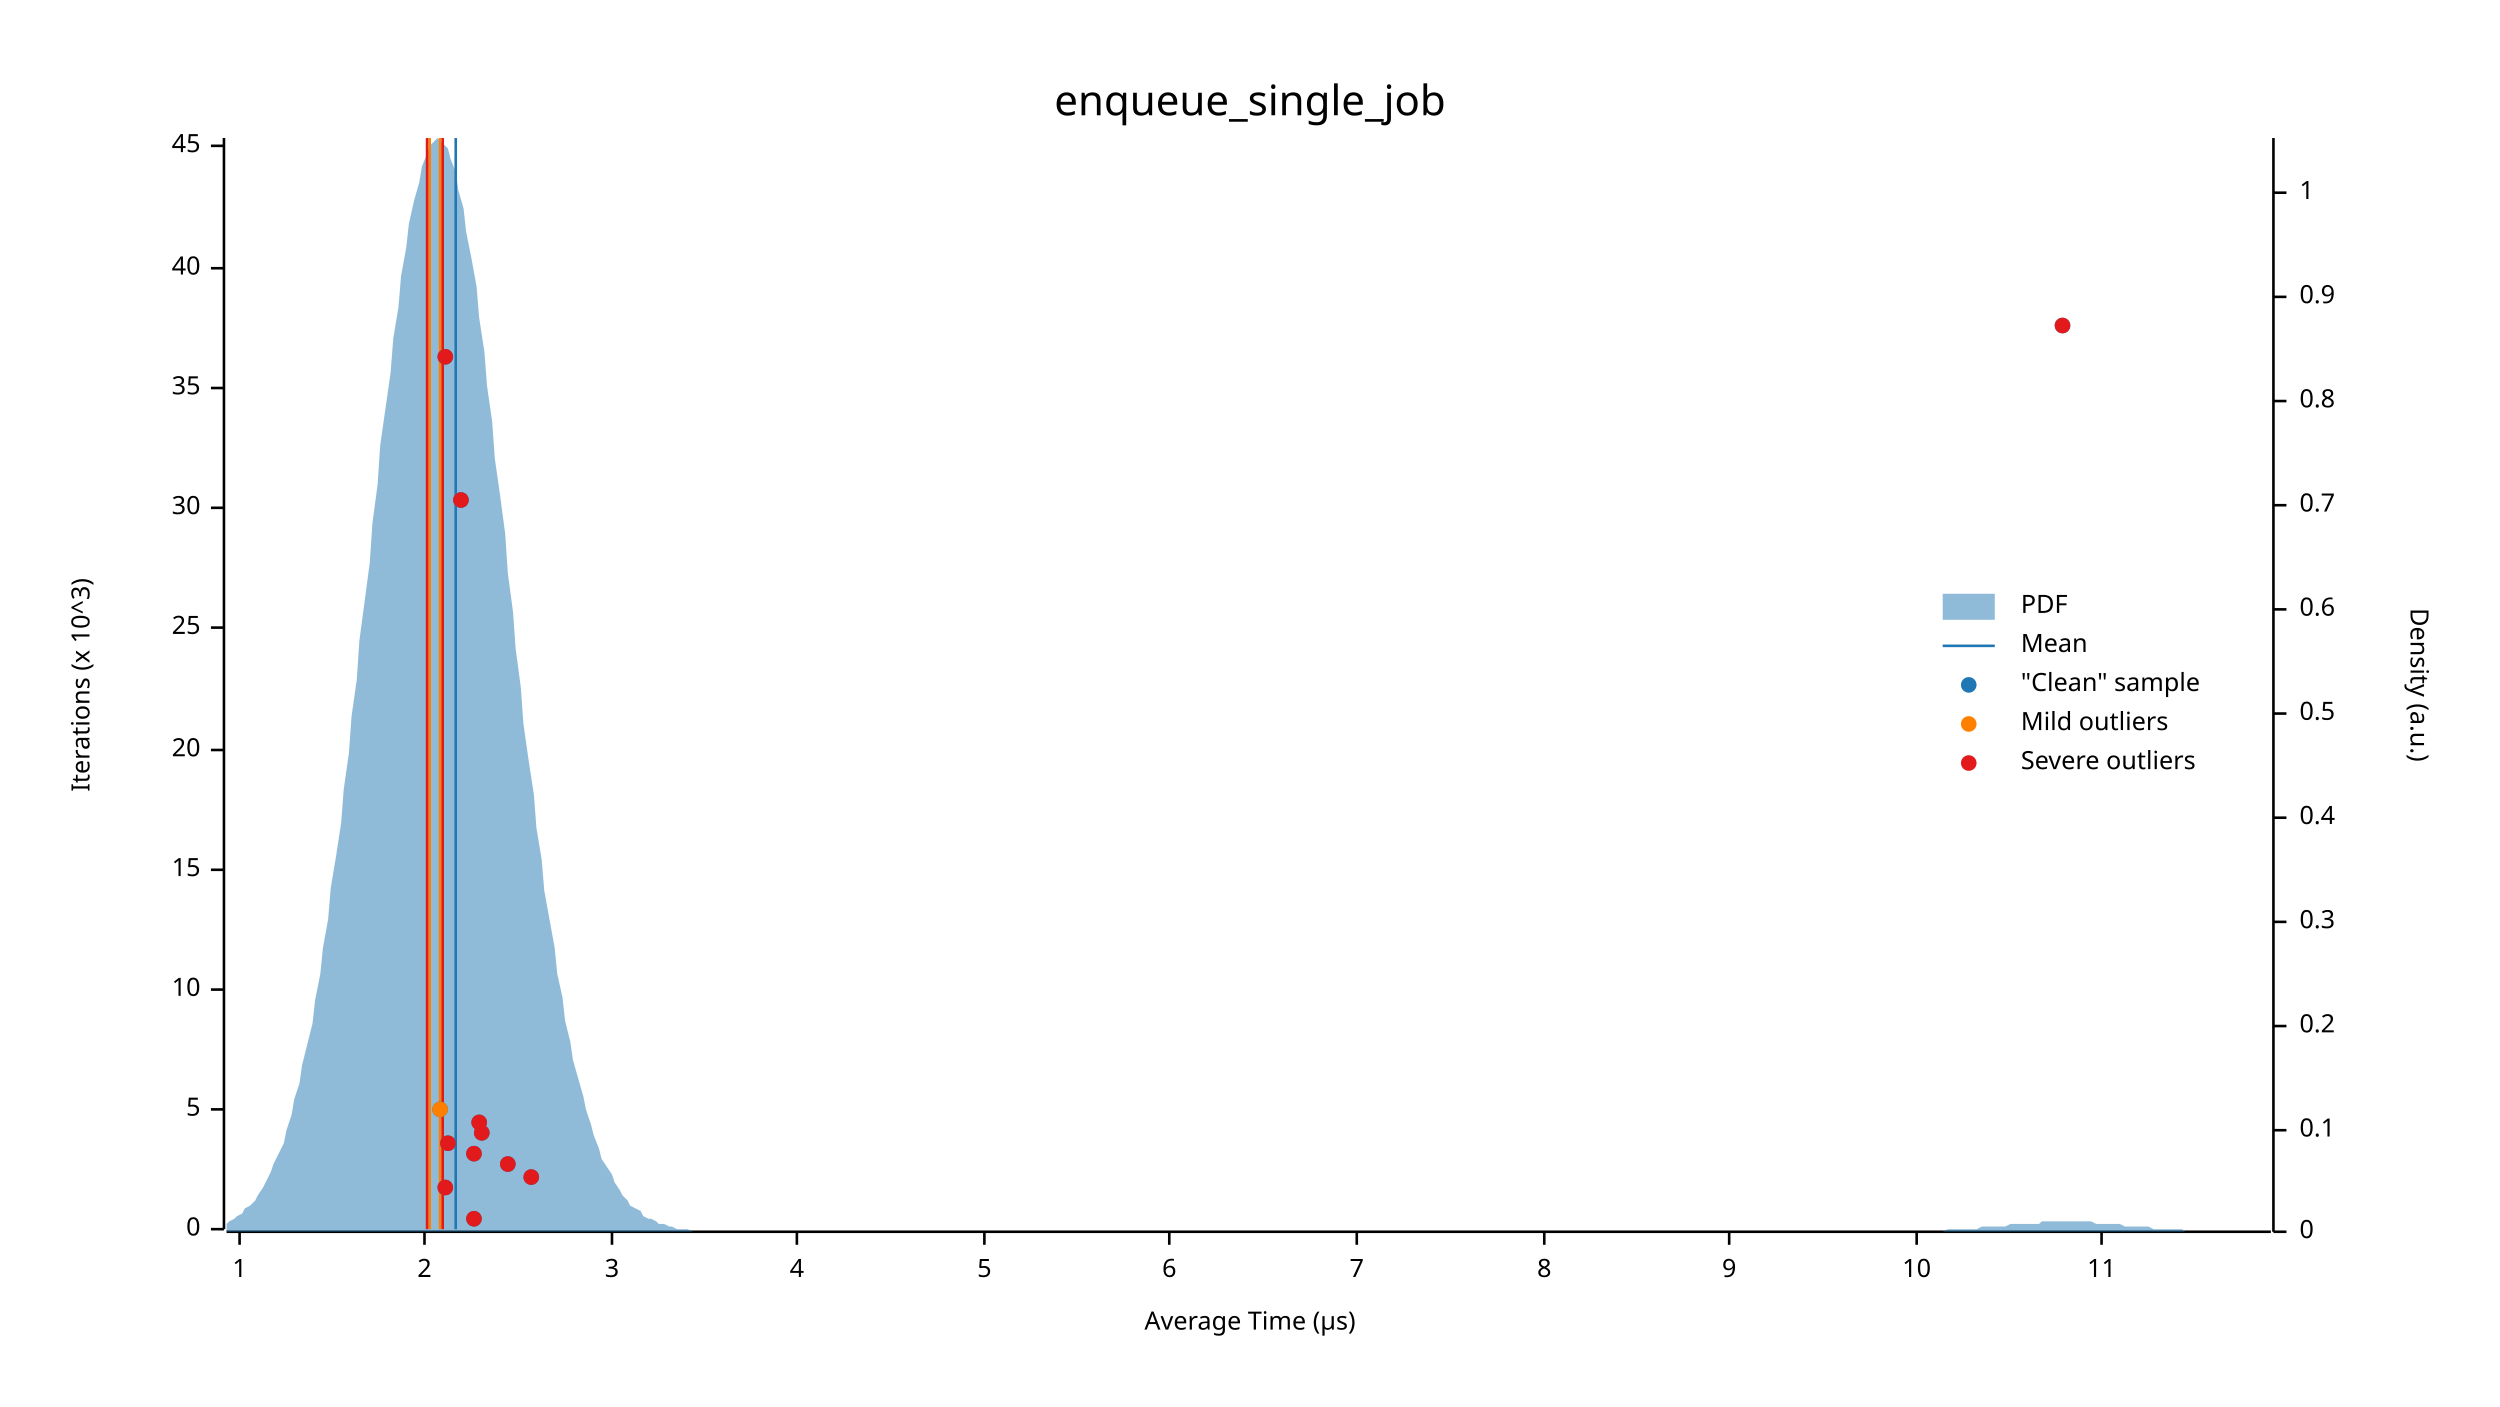
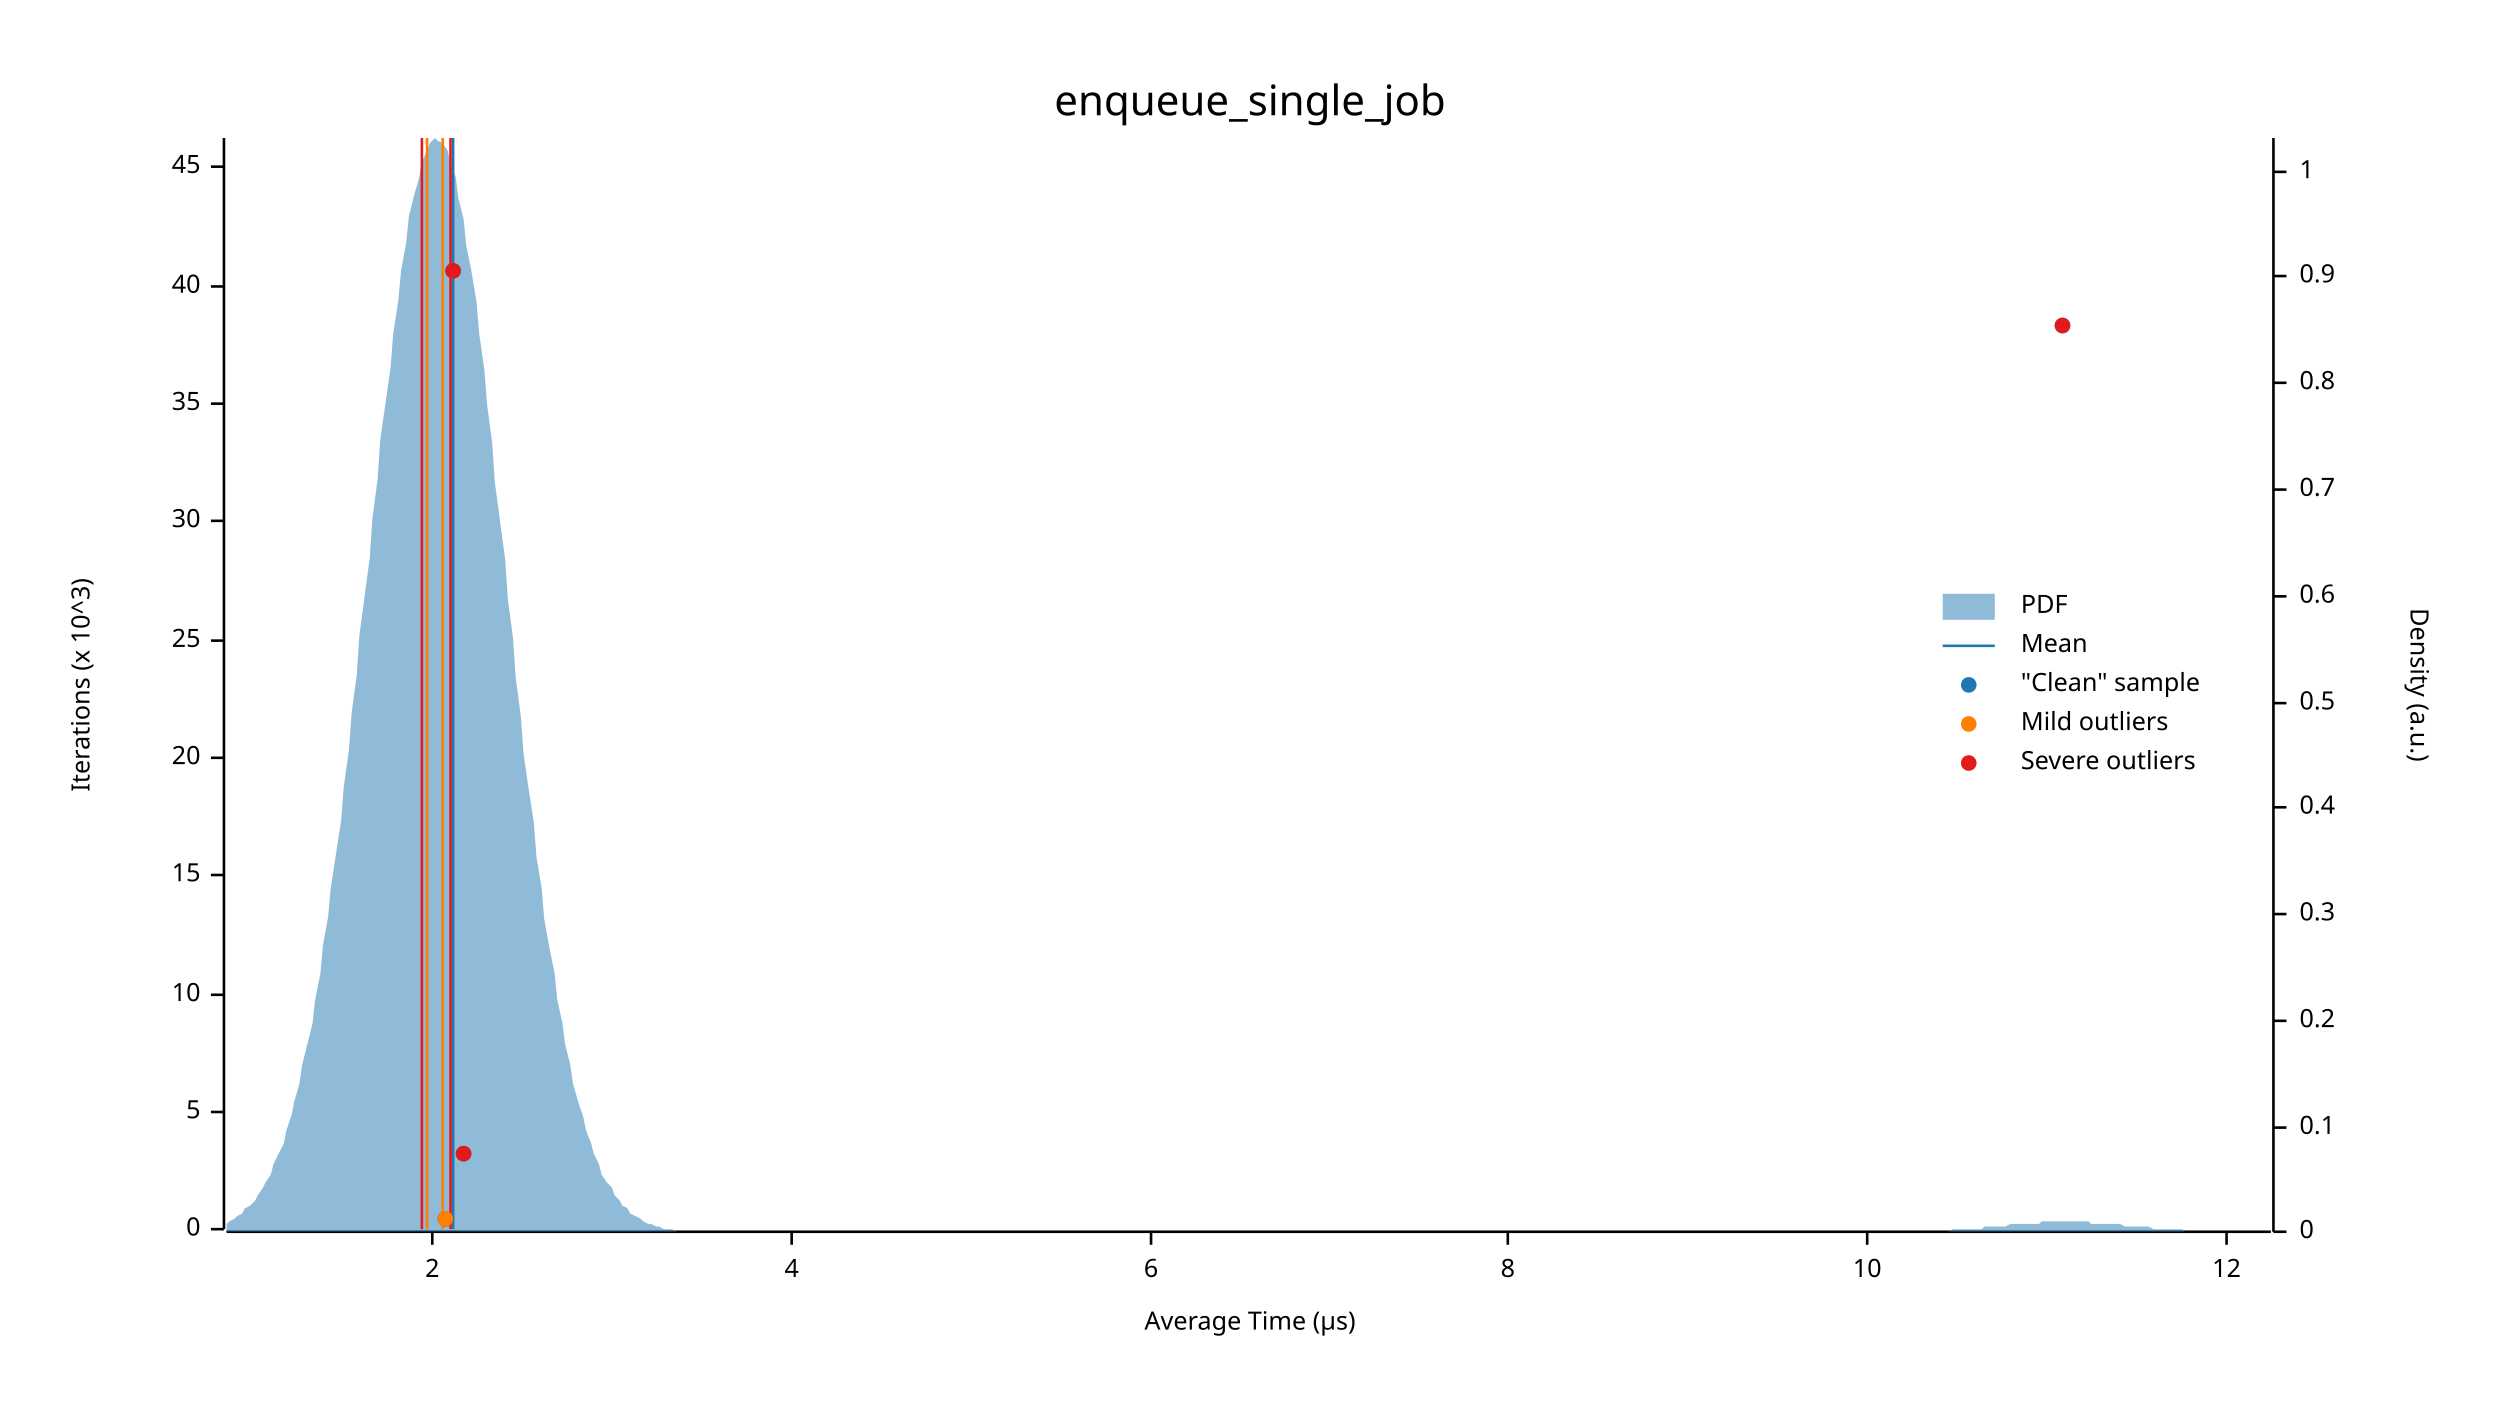
<svg xmlns="http://www.w3.org/2000/svg" width="960" height="540" viewBox="0 0 960 540">
  <text x="480" y="32" dy="0.76em" text-anchor="middle" font-family="sans-serif" font-size="16.129" opacity="1" fill="#000000">
enqueue_single_job
</text>
  <text x="27" y="263" dy="0.76em" text-anchor="middle" font-family="sans-serif" font-size="9.677" opacity="1" fill="#000000" transform="rotate(270, 27, 263)">
Iterations (x 10^3)
</text>
  <text x="480" y="513" dy="-0.5ex" text-anchor="middle" font-family="sans-serif" font-size="9.677" opacity="1" fill="#000000">
Average Time (µs)
</text>
  <polyline fill="none" opacity="1" stroke="#000000" stroke-width="1" points="86,53 86,472 " />
  <text x="77" y="472" dy="0.5ex" text-anchor="end" font-family="sans-serif" font-size="9.677" opacity="1" fill="#000000">
0
</text>
  <polyline fill="none" opacity="1" stroke="#000000" stroke-width="1" points="81,472 86,472 " />
-   <text x="77" y="426" dy="0.5ex" text-anchor="end" font-family="sans-serif" font-size="9.677" opacity="1" fill="#000000">
+   <text x="77" y="427" dy="0.5ex" text-anchor="end" font-family="sans-serif" font-size="9.677" opacity="1" fill="#000000">
5
</text>
-   <polyline fill="none" opacity="1" stroke="#000000" stroke-width="1" points="81,426 86,426 " />
-   <text x="77" y="380" dy="0.5ex" text-anchor="end" font-family="sans-serif" font-size="9.677" opacity="1" fill="#000000">
+   <polyline fill="none" opacity="1" stroke="#000000" stroke-width="1" points="81,427 86,427 " />
+   <text x="77" y="382" dy="0.5ex" text-anchor="end" font-family="sans-serif" font-size="9.677" opacity="1" fill="#000000">
10
</text>
-   <polyline fill="none" opacity="1" stroke="#000000" stroke-width="1" points="81,380 86,380 " />
-   <text x="77" y="334" dy="0.5ex" text-anchor="end" font-family="sans-serif" font-size="9.677" opacity="1" fill="#000000">
+   <polyline fill="none" opacity="1" stroke="#000000" stroke-width="1" points="81,382 86,382 " />
+   <text x="77" y="336" dy="0.5ex" text-anchor="end" font-family="sans-serif" font-size="9.677" opacity="1" fill="#000000">
15
</text>
-   <polyline fill="none" opacity="1" stroke="#000000" stroke-width="1" points="81,334 86,334 " />
-   <text x="77" y="288" dy="0.5ex" text-anchor="end" font-family="sans-serif" font-size="9.677" opacity="1" fill="#000000">
+   <polyline fill="none" opacity="1" stroke="#000000" stroke-width="1" points="81,336 86,336 " />
+   <text x="77" y="291" dy="0.5ex" text-anchor="end" font-family="sans-serif" font-size="9.677" opacity="1" fill="#000000">
20
</text>
-   <polyline fill="none" opacity="1" stroke="#000000" stroke-width="1" points="81,288 86,288 " />
-   <text x="77" y="241" dy="0.5ex" text-anchor="end" font-family="sans-serif" font-size="9.677" opacity="1" fill="#000000">
+   <polyline fill="none" opacity="1" stroke="#000000" stroke-width="1" points="81,291 86,291 " />
+   <text x="77" y="246" dy="0.5ex" text-anchor="end" font-family="sans-serif" font-size="9.677" opacity="1" fill="#000000">
25
</text>
-   <polyline fill="none" opacity="1" stroke="#000000" stroke-width="1" points="81,241 86,241 " />
-   <text x="77" y="195" dy="0.5ex" text-anchor="end" font-family="sans-serif" font-size="9.677" opacity="1" fill="#000000">
+   <polyline fill="none" opacity="1" stroke="#000000" stroke-width="1" points="81,246 86,246 " />
+   <text x="77" y="200" dy="0.5ex" text-anchor="end" font-family="sans-serif" font-size="9.677" opacity="1" fill="#000000">
30
</text>
-   <polyline fill="none" opacity="1" stroke="#000000" stroke-width="1" points="81,195 86,195 " />
-   <text x="77" y="149" dy="0.5ex" text-anchor="end" font-family="sans-serif" font-size="9.677" opacity="1" fill="#000000">
+   <polyline fill="none" opacity="1" stroke="#000000" stroke-width="1" points="81,200 86,200 " />
+   <text x="77" y="155" dy="0.5ex" text-anchor="end" font-family="sans-serif" font-size="9.677" opacity="1" fill="#000000">
35
</text>
-   <polyline fill="none" opacity="1" stroke="#000000" stroke-width="1" points="81,149 86,149 " />
-   <text x="77" y="103" dy="0.5ex" text-anchor="end" font-family="sans-serif" font-size="9.677" opacity="1" fill="#000000">
+   <polyline fill="none" opacity="1" stroke="#000000" stroke-width="1" points="81,155 86,155 " />
+   <text x="77" y="110" dy="0.5ex" text-anchor="end" font-family="sans-serif" font-size="9.677" opacity="1" fill="#000000">
40
</text>
-   <polyline fill="none" opacity="1" stroke="#000000" stroke-width="1" points="81,103 86,103 " />
-   <text x="77" y="56" dy="0.5ex" text-anchor="end" font-family="sans-serif" font-size="9.677" opacity="1" fill="#000000">
+   <polyline fill="none" opacity="1" stroke="#000000" stroke-width="1" points="81,110 86,110 " />
+   <text x="77" y="64" dy="0.5ex" text-anchor="end" font-family="sans-serif" font-size="9.677" opacity="1" fill="#000000">
45
</text>
-   <polyline fill="none" opacity="1" stroke="#000000" stroke-width="1" points="81,56 86,56 " />
+   <polyline fill="none" opacity="1" stroke="#000000" stroke-width="1" points="81,64 86,64 " />
  <polyline fill="none" opacity="1" stroke="#000000" stroke-width="1" points="87,473 872,473 " />
-   <text x="92" y="483" dy="0.76em" text-anchor="middle" font-family="sans-serif" font-size="9.677" opacity="1" fill="#000000">
- 1
- </text>
-   <polyline fill="none" opacity="1" stroke="#000000" stroke-width="1" points="92,473 92,478 " />
-   <text x="163" y="483" dy="0.76em" text-anchor="middle" font-family="sans-serif" font-size="9.677" opacity="1" fill="#000000">
+   <text x="166" y="483" dy="0.76em" text-anchor="middle" font-family="sans-serif" font-size="9.677" opacity="1" fill="#000000">
2
</text>
-   <polyline fill="none" opacity="1" stroke="#000000" stroke-width="1" points="163,473 163,478 " />
-   <text x="235" y="483" dy="0.76em" text-anchor="middle" font-family="sans-serif" font-size="9.677" opacity="1" fill="#000000">
- 3
- </text>
-   <polyline fill="none" opacity="1" stroke="#000000" stroke-width="1" points="235,473 235,478 " />
-   <text x="306" y="483" dy="0.76em" text-anchor="middle" font-family="sans-serif" font-size="9.677" opacity="1" fill="#000000">
+   <polyline fill="none" opacity="1" stroke="#000000" stroke-width="1" points="166,473 166,478 " />
+   <text x="304" y="483" dy="0.76em" text-anchor="middle" font-family="sans-serif" font-size="9.677" opacity="1" fill="#000000">
4
</text>
-   <polyline fill="none" opacity="1" stroke="#000000" stroke-width="1" points="306,473 306,478 " />
-   <text x="378" y="483" dy="0.76em" text-anchor="middle" font-family="sans-serif" font-size="9.677" opacity="1" fill="#000000">
- 5
- </text>
-   <polyline fill="none" opacity="1" stroke="#000000" stroke-width="1" points="378,473 378,478 " />
-   <text x="449" y="483" dy="0.76em" text-anchor="middle" font-family="sans-serif" font-size="9.677" opacity="1" fill="#000000">
+   <polyline fill="none" opacity="1" stroke="#000000" stroke-width="1" points="304,473 304,478 " />
+   <text x="442" y="483" dy="0.76em" text-anchor="middle" font-family="sans-serif" font-size="9.677" opacity="1" fill="#000000">
6
</text>
-   <polyline fill="none" opacity="1" stroke="#000000" stroke-width="1" points="449,473 449,478 " />
-   <text x="521" y="483" dy="0.76em" text-anchor="middle" font-family="sans-serif" font-size="9.677" opacity="1" fill="#000000">
- 7
- </text>
-   <polyline fill="none" opacity="1" stroke="#000000" stroke-width="1" points="521,473 521,478 " />
-   <text x="593" y="483" dy="0.76em" text-anchor="middle" font-family="sans-serif" font-size="9.677" opacity="1" fill="#000000">
+   <polyline fill="none" opacity="1" stroke="#000000" stroke-width="1" points="442,473 442,478 " />
+   <text x="579" y="483" dy="0.76em" text-anchor="middle" font-family="sans-serif" font-size="9.677" opacity="1" fill="#000000">
8
</text>
-   <polyline fill="none" opacity="1" stroke="#000000" stroke-width="1" points="593,473 593,478 " />
-   <text x="664" y="483" dy="0.76em" text-anchor="middle" font-family="sans-serif" font-size="9.677" opacity="1" fill="#000000">
- 9
- </text>
-   <polyline fill="none" opacity="1" stroke="#000000" stroke-width="1" points="664,473 664,478 " />
-   <text x="736" y="483" dy="0.76em" text-anchor="middle" font-family="sans-serif" font-size="9.677" opacity="1" fill="#000000">
+   <polyline fill="none" opacity="1" stroke="#000000" stroke-width="1" points="579,473 579,478 " />
+   <text x="717" y="483" dy="0.76em" text-anchor="middle" font-family="sans-serif" font-size="9.677" opacity="1" fill="#000000">
10
</text>
-   <polyline fill="none" opacity="1" stroke="#000000" stroke-width="1" points="736,473 736,478 " />
-   <text x="807" y="483" dy="0.76em" text-anchor="middle" font-family="sans-serif" font-size="9.677" opacity="1" fill="#000000">
- 11
+   <polyline fill="none" opacity="1" stroke="#000000" stroke-width="1" points="717,473 717,478 " />
+   <text x="855" y="483" dy="0.76em" text-anchor="middle" font-family="sans-serif" font-size="9.677" opacity="1" fill="#000000">
+ 12
</text>
-   <polyline fill="none" opacity="1" stroke="#000000" stroke-width="1" points="807,473 807,478 " />
+   <polyline fill="none" opacity="1" stroke="#000000" stroke-width="1" points="855,473 855,478 " />
  <text x="933" y="263" dy="0.76em" text-anchor="middle" font-family="sans-serif" font-size="9.677" opacity="1" fill="#000000" transform="rotate(90, 933, 263)">
Density (a.u.)
</text>
  <polyline fill="none" opacity="1" stroke="#000000" stroke-width="1" points="873,53 873,473 " />
  <text x="883" y="473" dy="0.5ex" text-anchor="start" font-family="sans-serif" font-size="9.677" opacity="1" fill="#000000">
0
</text>
  <polyline fill="none" opacity="1" stroke="#000000" stroke-width="1" points="873,473 878,473 " />
-   <text x="883" y="434" dy="0.5ex" text-anchor="start" font-family="sans-serif" font-size="9.677" opacity="1" fill="#000000">
+   <text x="883" y="433" dy="0.5ex" text-anchor="start" font-family="sans-serif" font-size="9.677" opacity="1" fill="#000000">
0.1
</text>
-   <polyline fill="none" opacity="1" stroke="#000000" stroke-width="1" points="873,434 878,434 " />
-   <text x="883" y="394" dy="0.5ex" text-anchor="start" font-family="sans-serif" font-size="9.677" opacity="1" fill="#000000">
+   <polyline fill="none" opacity="1" stroke="#000000" stroke-width="1" points="873,433 878,433 " />
+   <text x="883" y="392" dy="0.5ex" text-anchor="start" font-family="sans-serif" font-size="9.677" opacity="1" fill="#000000">
0.2
</text>
-   <polyline fill="none" opacity="1" stroke="#000000" stroke-width="1" points="873,394 878,394 " />
-   <text x="883" y="354" dy="0.5ex" text-anchor="start" font-family="sans-serif" font-size="9.677" opacity="1" fill="#000000">
+   <polyline fill="none" opacity="1" stroke="#000000" stroke-width="1" points="873,392 878,392 " />
+   <text x="883" y="351" dy="0.5ex" text-anchor="start" font-family="sans-serif" font-size="9.677" opacity="1" fill="#000000">
0.3
</text>
-   <polyline fill="none" opacity="1" stroke="#000000" stroke-width="1" points="873,354 878,354 " />
-   <text x="883" y="314" dy="0.5ex" text-anchor="start" font-family="sans-serif" font-size="9.677" opacity="1" fill="#000000">
+   <polyline fill="none" opacity="1" stroke="#000000" stroke-width="1" points="873,351 878,351 " />
+   <text x="883" y="310" dy="0.5ex" text-anchor="start" font-family="sans-serif" font-size="9.677" opacity="1" fill="#000000">
0.4
</text>
-   <polyline fill="none" opacity="1" stroke="#000000" stroke-width="1" points="873,314 878,314 " />
-   <text x="883" y="274" dy="0.5ex" text-anchor="start" font-family="sans-serif" font-size="9.677" opacity="1" fill="#000000">
+   <polyline fill="none" opacity="1" stroke="#000000" stroke-width="1" points="873,310 878,310 " />
+   <text x="883" y="270" dy="0.5ex" text-anchor="start" font-family="sans-serif" font-size="9.677" opacity="1" fill="#000000">
0.5
</text>
-   <polyline fill="none" opacity="1" stroke="#000000" stroke-width="1" points="873,274 878,274 " />
-   <text x="883" y="234" dy="0.5ex" text-anchor="start" font-family="sans-serif" font-size="9.677" opacity="1" fill="#000000">
+   <polyline fill="none" opacity="1" stroke="#000000" stroke-width="1" points="873,270 878,270 " />
+   <text x="883" y="229" dy="0.5ex" text-anchor="start" font-family="sans-serif" font-size="9.677" opacity="1" fill="#000000">
0.6
</text>
-   <polyline fill="none" opacity="1" stroke="#000000" stroke-width="1" points="873,234 878,234 " />
-   <text x="883" y="194" dy="0.5ex" text-anchor="start" font-family="sans-serif" font-size="9.677" opacity="1" fill="#000000">
+   <polyline fill="none" opacity="1" stroke="#000000" stroke-width="1" points="873,229 878,229 " />
+   <text x="883" y="188" dy="0.5ex" text-anchor="start" font-family="sans-serif" font-size="9.677" opacity="1" fill="#000000">
0.7
</text>
-   <polyline fill="none" opacity="1" stroke="#000000" stroke-width="1" points="873,194 878,194 " />
-   <text x="883" y="154" dy="0.5ex" text-anchor="start" font-family="sans-serif" font-size="9.677" opacity="1" fill="#000000">
+   <polyline fill="none" opacity="1" stroke="#000000" stroke-width="1" points="873,188 878,188 " />
+   <text x="883" y="147" dy="0.5ex" text-anchor="start" font-family="sans-serif" font-size="9.677" opacity="1" fill="#000000">
0.8
</text>
-   <polyline fill="none" opacity="1" stroke="#000000" stroke-width="1" points="873,154 878,154 " />
-   <text x="883" y="114" dy="0.5ex" text-anchor="start" font-family="sans-serif" font-size="9.677" opacity="1" fill="#000000">
+   <polyline fill="none" opacity="1" stroke="#000000" stroke-width="1" points="873,147 878,147 " />
+   <text x="883" y="106" dy="0.5ex" text-anchor="start" font-family="sans-serif" font-size="9.677" opacity="1" fill="#000000">
0.9
</text>
-   <polyline fill="none" opacity="1" stroke="#000000" stroke-width="1" points="873,114 878,114 " />
-   <text x="883" y="74" dy="0.5ex" text-anchor="start" font-family="sans-serif" font-size="9.677" opacity="1" fill="#000000">
+   <polyline fill="none" opacity="1" stroke="#000000" stroke-width="1" points="873,106 878,106 " />
+   <text x="883" y="66" dy="0.5ex" text-anchor="start" font-family="sans-serif" font-size="9.677" opacity="1" fill="#000000">
1
</text>
-   <polyline fill="none" opacity="1" stroke="#000000" stroke-width="1" points="873,74 878,74 " />
-   <polygon opacity="0.5" fill="#1F78B4" points="87,470 88,469 90,468 91,467 93,466 94,464 96,463 98,461 99,459 101,456 102,454 104,450 105,447 107,443 109,439 110,434 112,428 113,422 115,416 116,409 118,401 120,393 121,384 123,374 124,364 126,353 127,341 129,329 131,316 132,303 134,289 135,275 137,261 138,246 140,231 142,216 143,201 145,186 146,171 148,157 150,143 151,130 153,118 154,106 156,95 157,86 159,77 161,70 162,64 164,59 165,56 167,54 168,53 170,55 172,57 173,61 175,66 176,73 178,80 179,89 181,99 183,110 184,122 186,135 187,148 189,162 190,176 192,190 194,205 195,220 197,235 198,249 200,264 201,278 203,292 205,305 206,318 208,330 209,342 211,353 213,364 214,374 216,383 217,392 219,400 220,407 222,414 224,421 225,426 227,432 228,436 230,441 231,445 233,448 235,451 236,454 238,457 239,459 241,461 242,463 244,464 246,465 247,467 249,468 250,468 252,469 253,470 255,470 257,471 258,471 260,472 261,472 263,472 264,472 266,473 268,473 269,473 271,473 272,473 274,473 276,473 277,473 279,473 280,473 282,473 283,473 285,473 287,473 288,473 290,473 291,473 293,473 294,473 296,473 298,473 299,473 301,473 302,473 304,473 305,473 307,473 309,473 310,473 312,473 313,473 315,473 316,473 318,473 320,473 321,473 323,473 324,473 326,473 327,473 329,473 331,473 332,473 334,473 335,473 337,473 339,473 340,473 342,473 343,473 345,473 346,473 348,473 350,473 351,473 353,473 354,473 356,473 357,473 359,473 361,473 362,473 364,473 365,473 367,473 368,473 370,473 372,473 373,473 375,473 376,473 378,473 379,473 381,473 383,473 384,473 386,473 387,473 389,473 391,473 392,473 394,473 395,473 397,473 398,473 400,473 402,473 403,473 405,473 406,473 408,473 409,473 411,473 413,473 414,473 416,473 417,473 419,473 420,473 422,473 424,473 425,473 427,473 428,473 430,473 431,473 433,473 435,473 436,473 438,473 439,473 441,473 442,473 444,473 446,473 447,473 449,473 450,473 452,473 454,473 455,473 457,473 458,473 460,473 461,473 463,473 465,473 466,473 468,473 469,473 471,473 472,473 474,473 476,473 477,473 479,473 480,473 482,473 483,473 485,473 487,473 488,473 490,473 491,473 493,473 494,473 496,473 498,473 499,473 501,473 502,473 504,473 505,473 507,473 509,473 510,473 512,473 513,473 515,473 517,473 518,473 520,473 521,473 523,473 524,473 526,473 528,473 529,473 531,473 532,473 534,473 535,473 537,473 539,473 540,473 542,473 543,473 545,473 546,473 548,473 550,473 551,473 553,473 554,473 556,473 557,473 559,473 561,473 562,473 564,473 565,473 567,473 568,473 570,473 572,473 573,473 575,473 576,473 578,473 580,473 581,473 583,473 584,473 586,473 587,473 589,473 591,473 592,473 594,473 595,473 597,473 598,473 600,473 602,473 603,473 605,473 606,473 608,473 609,473 611,473 613,473 614,473 616,473 617,473 619,473 620,473 622,473 624,473 625,473 627,473 628,473 630,473 632,473 633,473 635,473 636,473 638,473 639,473 641,473 643,473 644,473 646,473 647,473 649,473 650,473 652,473 654,473 655,473 657,473 658,473 660,473 661,473 663,473 665,473 666,473 668,473 669,473 671,473 672,473 674,473 676,473 677,473 679,473 680,473 682,473 683,473 685,473 687,473 688,473 690,473 691,473 693,473 695,473 696,473 698,473 699,473 701,473 702,473 704,473 706,473 707,473 709,473 710,473 712,473 713,473 715,473 717,473 718,473 720,473 721,473 723,473 724,473 726,473 728,473 729,473 731,473 732,473 734,473 735,473 737,473 739,473 740,473 742,473 743,473 745,473 746,473 748,472 750,472 751,472 753,472 754,472 756,472 758,472 759,472 761,471 762,471 764,471 765,471 767,471 769,471 770,471 772,470 773,470 775,470 776,470 778,470 780,470 781,470 783,470 784,469 786,469 787,469 789,469 791,469 792,469 794,469 795,469 797,469 798,469 800,469 802,469 803,469 805,470 806,470 808,470 809,470 811,470 813,470 814,470 816,471 817,471 819,471 821,471 822,471 824,471 825,471 827,472 828,472 830,472 832,472 833,472 835,472 836,472 838,472 839,473 841,473 843,473 844,473 846,473 847,473 849,473 850,473 852,473 854,473 855,473 857,473 858,473 860,473 861,473 863,473 865,473 866,473 868,473 869,473 871,473 873,473 873,473 87,473 " />
-   <polyline fill="none" opacity="1" stroke="#1F78B4" stroke-width="1" points="175,472 175,53 " />
-   <polyline fill="none" opacity="1" stroke="#FF7F00" stroke-width="1" points="165,472 165,53 " />
-   <polyline fill="none" opacity="1" stroke="#FF7F00" stroke-width="1" points="169,472 169,53 " />
-   <polyline fill="none" opacity="1" stroke="#E31A1C" stroke-width="1" points="164,472 164,53 " />
-   <polyline fill="none" opacity="1" stroke="#E31A1C" stroke-width="1" points="170,472 170,53 " />
-   <circle cx="182" cy="468" r="3" opacity="1" fill="#1F78B4" stroke="none" stroke-width="1" />
-   <circle cx="171" cy="456" r="3" opacity="1" fill="#1F78B4" stroke="none" stroke-width="1" />
-   <circle cx="204" cy="452" r="3" opacity="1" fill="#1F78B4" stroke="none" stroke-width="1" />
-   <circle cx="195" cy="447" r="3" opacity="1" fill="#1F78B4" stroke="none" stroke-width="1" />
-   <circle cx="182" cy="443" r="3" opacity="1" fill="#1F78B4" stroke="none" stroke-width="1" />
-   <circle cx="172" cy="439" r="3" opacity="1" fill="#1F78B4" stroke="none" stroke-width="1" />
-   <circle cx="185" cy="435" r="3" opacity="1" fill="#1F78B4" stroke="none" stroke-width="1" />
-   <circle cx="184" cy="431" r="3" opacity="1" fill="#1F78B4" stroke="none" stroke-width="1" />
-   <circle cx="169" cy="426" r="3" opacity="1" fill="#1F78B4" stroke="none" stroke-width="1" />
-   <circle cx="177" cy="192" r="3" opacity="1" fill="#1F78B4" stroke="none" stroke-width="1" />
-   <circle cx="171" cy="137" r="3" opacity="1" fill="#1F78B4" stroke="none" stroke-width="1" />
+   <polyline fill="none" opacity="1" stroke="#000000" stroke-width="1" points="873,66 878,66 " />
+   <polygon opacity="0.5" fill="#1F78B4" points="87,470 88,469 90,468 91,467 93,466 94,464 96,463 98,461 99,459 101,456 102,454 104,451 105,447 107,443 109,439 110,434 112,428 113,423 115,416 116,409 118,401 120,393 121,384 123,374 124,363 126,352 127,341 129,328 131,315 132,302 134,288 135,274 137,259 138,244 140,229 142,214 143,199 145,184 146,169 148,155 150,141 151,128 153,115 154,104 156,93 157,83 159,75 161,68 162,62 164,58 165,55 167,53 168,54 170,55 172,58 173,63 175,68 176,76 178,84 179,94 181,104 183,116 184,128 186,142 187,155 189,170 190,185 192,200 194,215 195,230 197,245 198,260 200,275 201,289 203,303 205,316 206,329 208,341 209,353 211,364 213,374 214,384 216,393 217,401 219,409 220,416 222,423 224,429 225,434 227,439 228,443 230,447 231,451 233,454 235,456 236,459 238,461 239,463 241,464 242,466 244,467 246,468 247,469 249,470 250,470 252,471 253,471 255,472 257,472 258,472 260,473 261,473 263,473 264,473 266,473 268,473 269,473 271,473 272,473 274,473 276,473 277,473 279,473 280,473 282,473 283,473 285,473 287,473 288,473 290,473 291,473 293,473 294,473 296,473 298,473 299,473 301,473 302,473 304,473 305,473 307,473 309,473 310,473 312,473 313,473 315,473 316,473 318,473 320,473 321,473 323,473 324,473 326,473 327,473 329,473 331,473 332,473 334,473 335,473 337,473 339,473 340,473 342,473 343,473 345,473 346,473 348,473 350,473 351,473 353,473 354,473 356,473 357,473 359,473 361,473 362,473 364,473 365,473 367,473 368,473 370,473 372,473 373,473 375,473 376,473 378,473 379,473 381,473 383,473 384,473 386,473 387,473 389,473 391,473 392,473 394,473 395,473 397,473 398,473 400,473 402,473 403,473 405,473 406,473 408,473 409,473 411,473 413,473 414,473 416,473 417,473 419,473 420,473 422,473 424,473 425,473 427,473 428,473 430,473 431,473 433,473 435,473 436,473 438,473 439,473 441,473 442,473 444,473 446,473 447,473 449,473 450,473 452,473 454,473 455,473 457,473 458,473 460,473 461,473 463,473 465,473 466,473 468,473 469,473 471,473 472,473 474,473 476,473 477,473 479,473 480,473 482,473 483,473 485,473 487,473 488,473 490,473 491,473 493,473 494,473 496,473 498,473 499,473 501,473 502,473 504,473 505,473 507,473 509,473 510,473 512,473 513,473 515,473 517,473 518,473 520,473 521,473 523,473 524,473 526,473 528,473 529,473 531,473 532,473 534,473 535,473 537,473 539,473 540,473 542,473 543,473 545,473 546,473 548,473 550,473 551,473 553,473 554,473 556,473 557,473 559,473 561,473 562,473 564,473 565,473 567,473 568,473 570,473 572,473 573,473 575,473 576,473 578,473 580,473 581,473 583,473 584,473 586,473 587,473 589,473 591,473 592,473 594,473 595,473 597,473 598,473 600,473 602,473 603,473 605,473 606,473 608,473 609,473 611,473 613,473 614,473 616,473 617,473 619,473 620,473 622,473 624,473 625,473 627,473 628,473 630,473 632,473 633,473 635,473 636,473 638,473 639,473 641,473 643,473 644,473 646,473 647,473 649,473 650,473 652,473 654,473 655,473 657,473 658,473 660,473 661,473 663,473 665,473 666,473 668,473 669,473 671,473 672,473 674,473 676,473 677,473 679,473 680,473 682,473 683,473 685,473 687,473 688,473 690,473 691,473 693,473 695,473 696,473 698,473 699,473 701,473 702,473 704,473 706,473 707,473 709,473 710,473 712,473 713,473 715,473 717,473 718,473 720,473 721,473 723,473 724,473 726,473 728,473 729,473 731,473 732,473 734,473 735,473 737,473 739,473 740,473 742,473 743,473 745,473 746,473 748,473 750,472 751,472 753,472 754,472 756,472 758,472 759,472 761,472 762,471 764,471 765,471 767,471 769,471 770,471 772,470 773,470 775,470 776,470 778,470 780,470 781,470 783,470 784,469 786,469 787,469 789,469 791,469 792,469 794,469 795,469 797,469 798,469 800,469 802,469 803,470 805,470 806,470 808,470 809,470 811,470 813,470 814,470 816,471 817,471 819,471 821,471 822,471 824,471 825,471 827,472 828,472 830,472 832,472 833,472 835,472 836,472 838,472 839,473 841,473 843,473 844,473 846,473 847,473 849,473 850,473 852,473 854,473 855,473 857,473 858,473 860,473 861,473 863,473 865,473 866,473 868,473 869,473 871,473 873,473 873,473 87,473 " />
+   <polyline fill="none" opacity="1" stroke="#1F78B4" stroke-width="1" points="174,472 174,53 " />
+   <polyline fill="none" opacity="1" stroke="#FF7F00" stroke-width="1" points="164,472 164,53 " />
+   <polyline fill="none" opacity="1" stroke="#FF7F00" stroke-width="1" points="170,472 170,53 " />
+   <polyline fill="none" opacity="1" stroke="#E31A1C" stroke-width="1" points="162,472 162,53 " />
+   <polyline fill="none" opacity="1" stroke="#E31A1C" stroke-width="1" points="173,472 173,53 " />
+   <circle cx="171" cy="468" r="3" opacity="1" fill="#1F78B4" stroke="none" stroke-width="1" />
+   <circle cx="178" cy="443" r="3" opacity="1" fill="#1F78B4" stroke="none" stroke-width="1" />
  <circle cx="792" cy="125" r="3" opacity="1" fill="#1F78B4" stroke="none" stroke-width="1" />
-   <circle cx="169" cy="426" r="3" opacity="1" fill="#FF7F00" stroke="none" stroke-width="1" />
-   <circle cx="182" cy="468" r="3" opacity="1" fill="#E31A1C" stroke="none" stroke-width="1" />
-   <circle cx="171" cy="456" r="3" opacity="1" fill="#E31A1C" stroke="none" stroke-width="1" />
-   <circle cx="204" cy="452" r="3" opacity="1" fill="#E31A1C" stroke="none" stroke-width="1" />
-   <circle cx="195" cy="447" r="3" opacity="1" fill="#E31A1C" stroke="none" stroke-width="1" />
-   <circle cx="182" cy="443" r="3" opacity="1" fill="#E31A1C" stroke="none" stroke-width="1" />
-   <circle cx="172" cy="439" r="3" opacity="1" fill="#E31A1C" stroke="none" stroke-width="1" />
-   <circle cx="185" cy="435" r="3" opacity="1" fill="#E31A1C" stroke="none" stroke-width="1" />
-   <circle cx="184" cy="431" r="3" opacity="1" fill="#E31A1C" stroke="none" stroke-width="1" />
-   <circle cx="177" cy="192" r="3" opacity="1" fill="#E31A1C" stroke="none" stroke-width="1" />
-   <circle cx="171" cy="137" r="3" opacity="1" fill="#E31A1C" stroke="none" stroke-width="1" />
+   <circle cx="174" cy="104" r="3" opacity="1" fill="#1F78B4" stroke="none" stroke-width="1" />
+   <circle cx="171" cy="468" r="3" opacity="1" fill="#FF7F00" stroke="none" stroke-width="1" />
+   <circle cx="178" cy="443" r="3" opacity="1" fill="#E31A1C" stroke="none" stroke-width="1" />
  <circle cx="792" cy="125" r="3" opacity="1" fill="#E31A1C" stroke="none" stroke-width="1" />
+   <circle cx="174" cy="104" r="3" opacity="1" fill="#E31A1C" stroke="none" stroke-width="1" />
  <text x="776" y="228" dy="0.76em" text-anchor="start" font-family="sans-serif" font-size="9.677" opacity="1" fill="#000000">
PDF
</text>
  <text x="776" y="243" dy="0.76em" text-anchor="start" font-family="sans-serif" font-size="9.677" opacity="1" fill="#000000">
Mean
</text>
  <text x="776" y="258" dy="0.76em" text-anchor="start" font-family="sans-serif" font-size="9.677" opacity="1" fill="#000000">
"Clean" sample
</text>
  <text x="776" y="273" dy="0.76em" text-anchor="start" font-family="sans-serif" font-size="9.677" opacity="1" fill="#000000">
Mild outliers
</text>
  <text x="776" y="288" dy="0.76em" text-anchor="start" font-family="sans-serif" font-size="9.677" opacity="1" fill="#000000">
Severe outliers
</text>
  <rect x="746" y="228" width="20" height="10" opacity="0.5" fill="#1F78B4" stroke="none" />
  <polyline fill="none" opacity="1" stroke="#1F78B4" stroke-width="1" points="746,248 766,248 " />
  <circle cx="756" cy="263" r="3" opacity="1" fill="#1F78B4" stroke="none" stroke-width="1" />
  <circle cx="756" cy="278" r="3" opacity="1" fill="#FF7F00" stroke="none" stroke-width="1" />
  <circle cx="756" cy="293" r="3" opacity="1" fill="#E31A1C" stroke="none" stroke-width="1" />
</svg>
